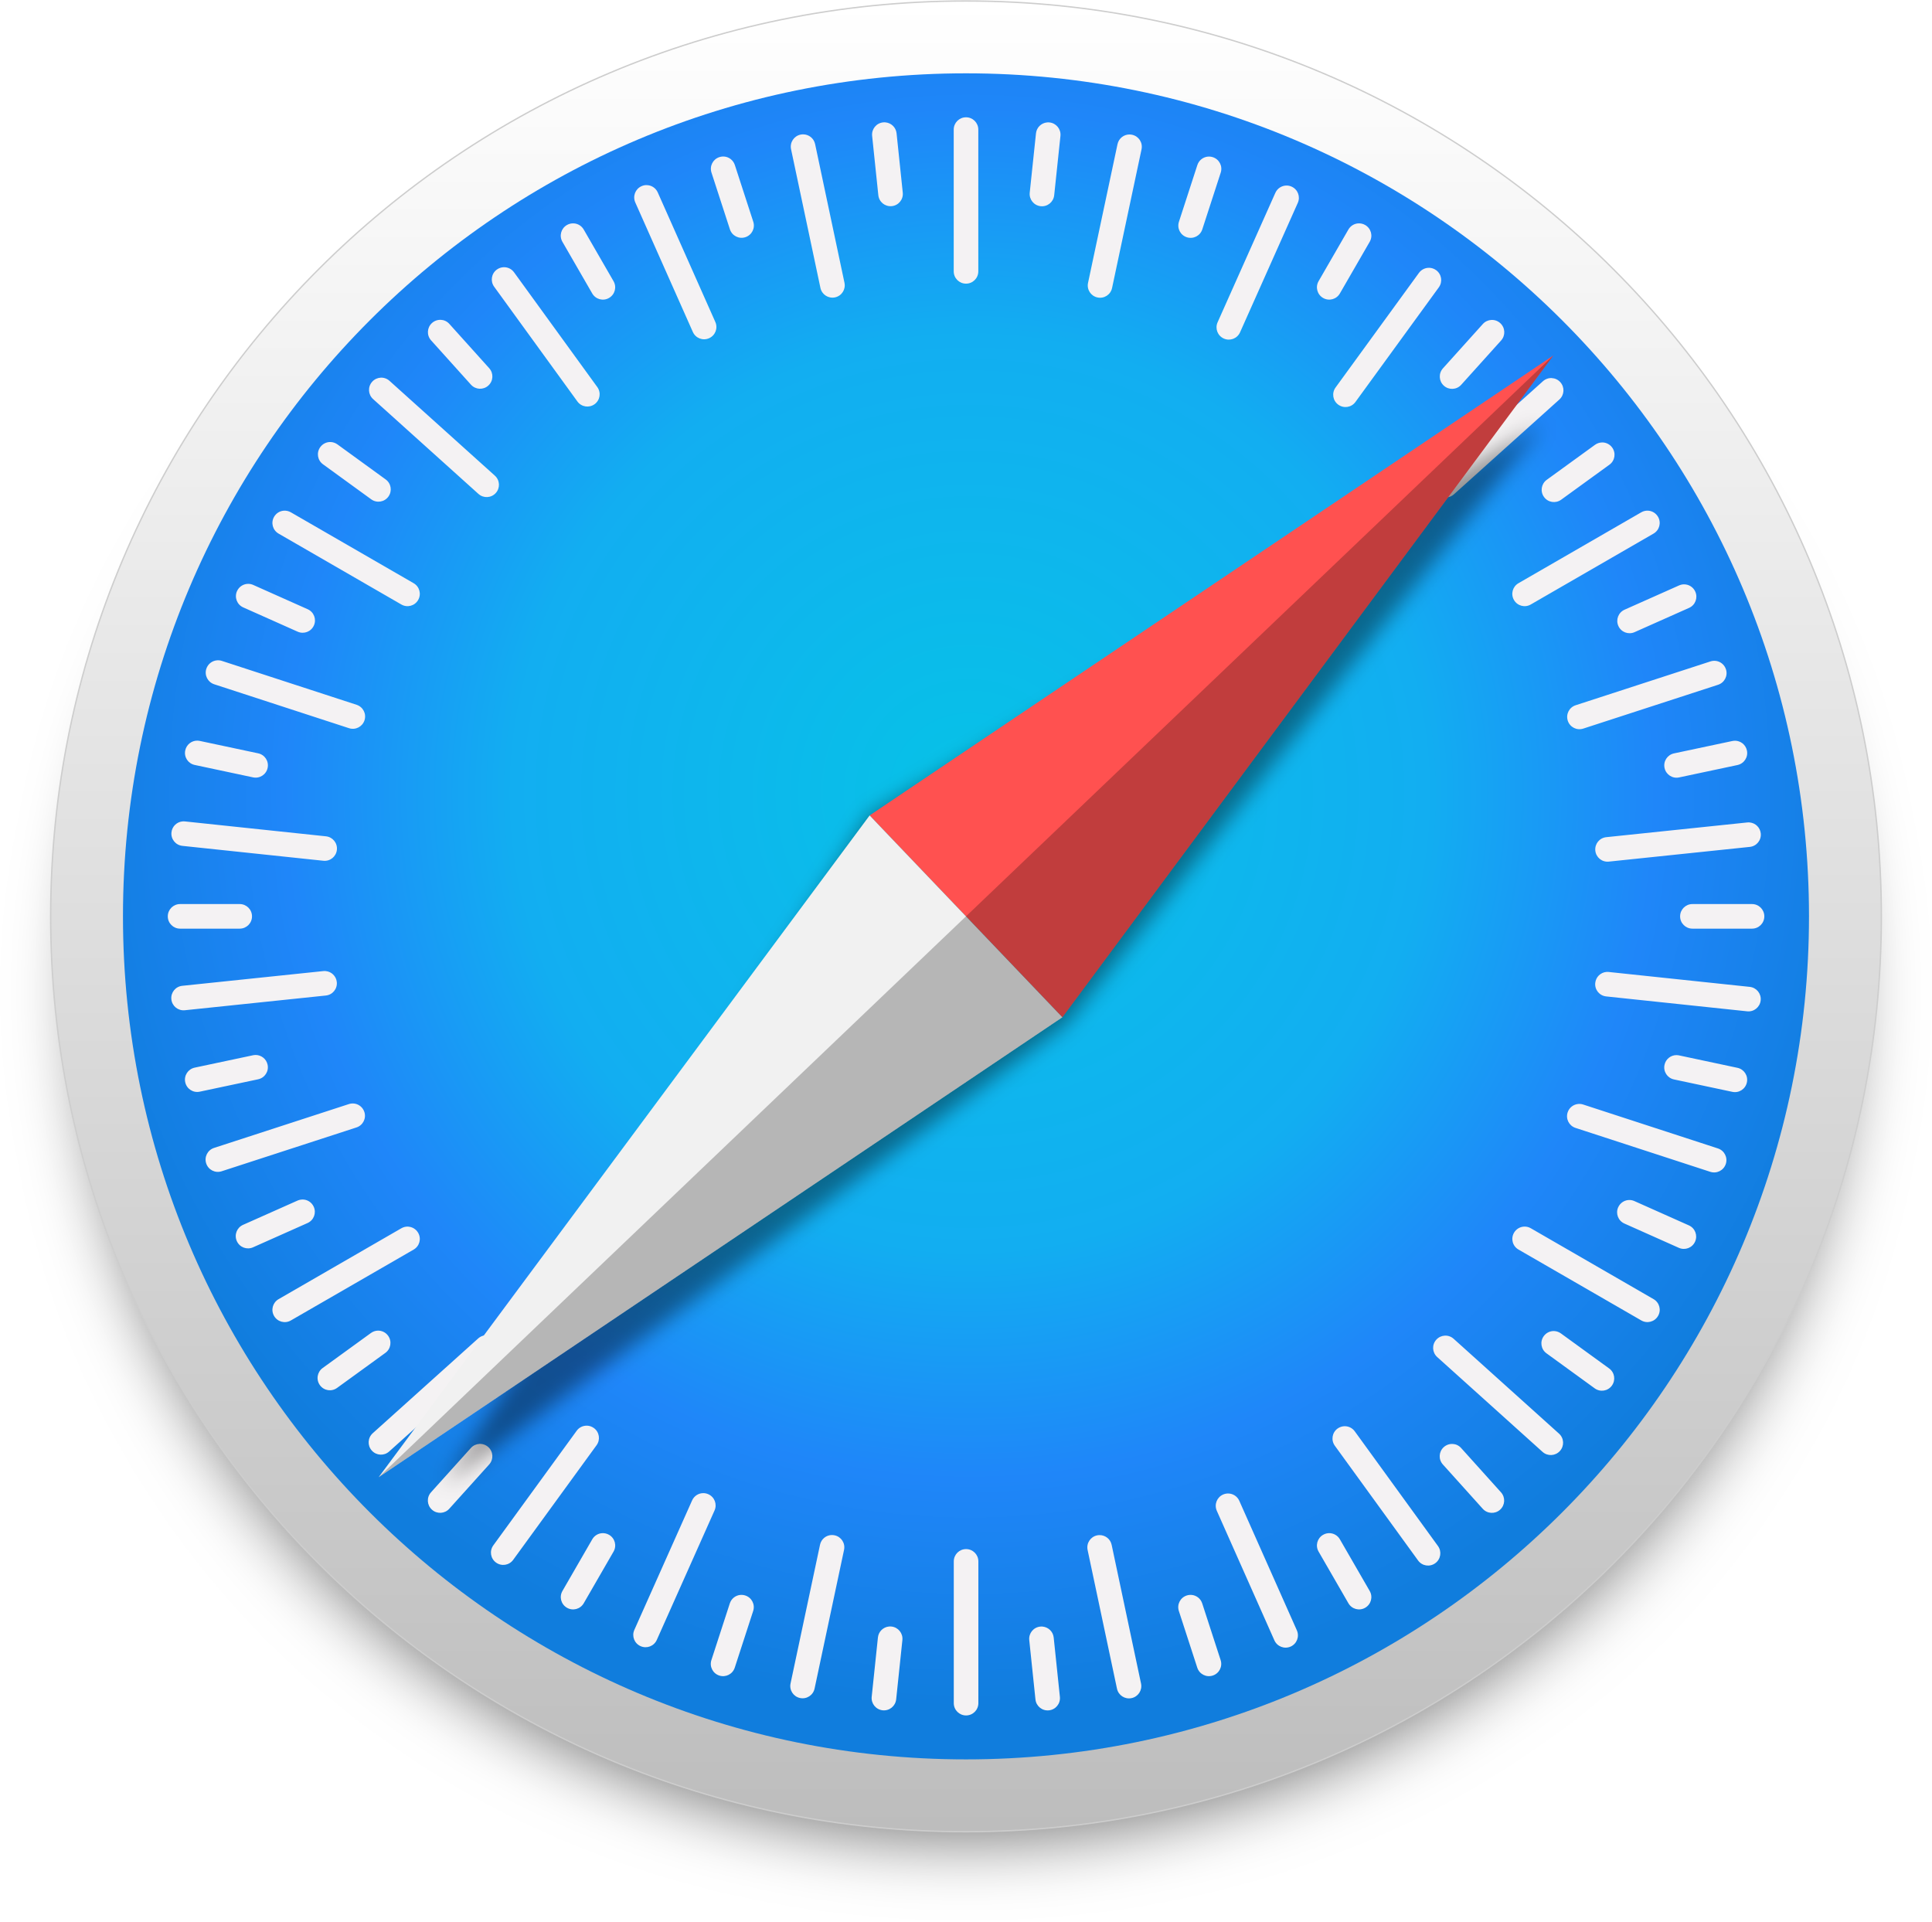
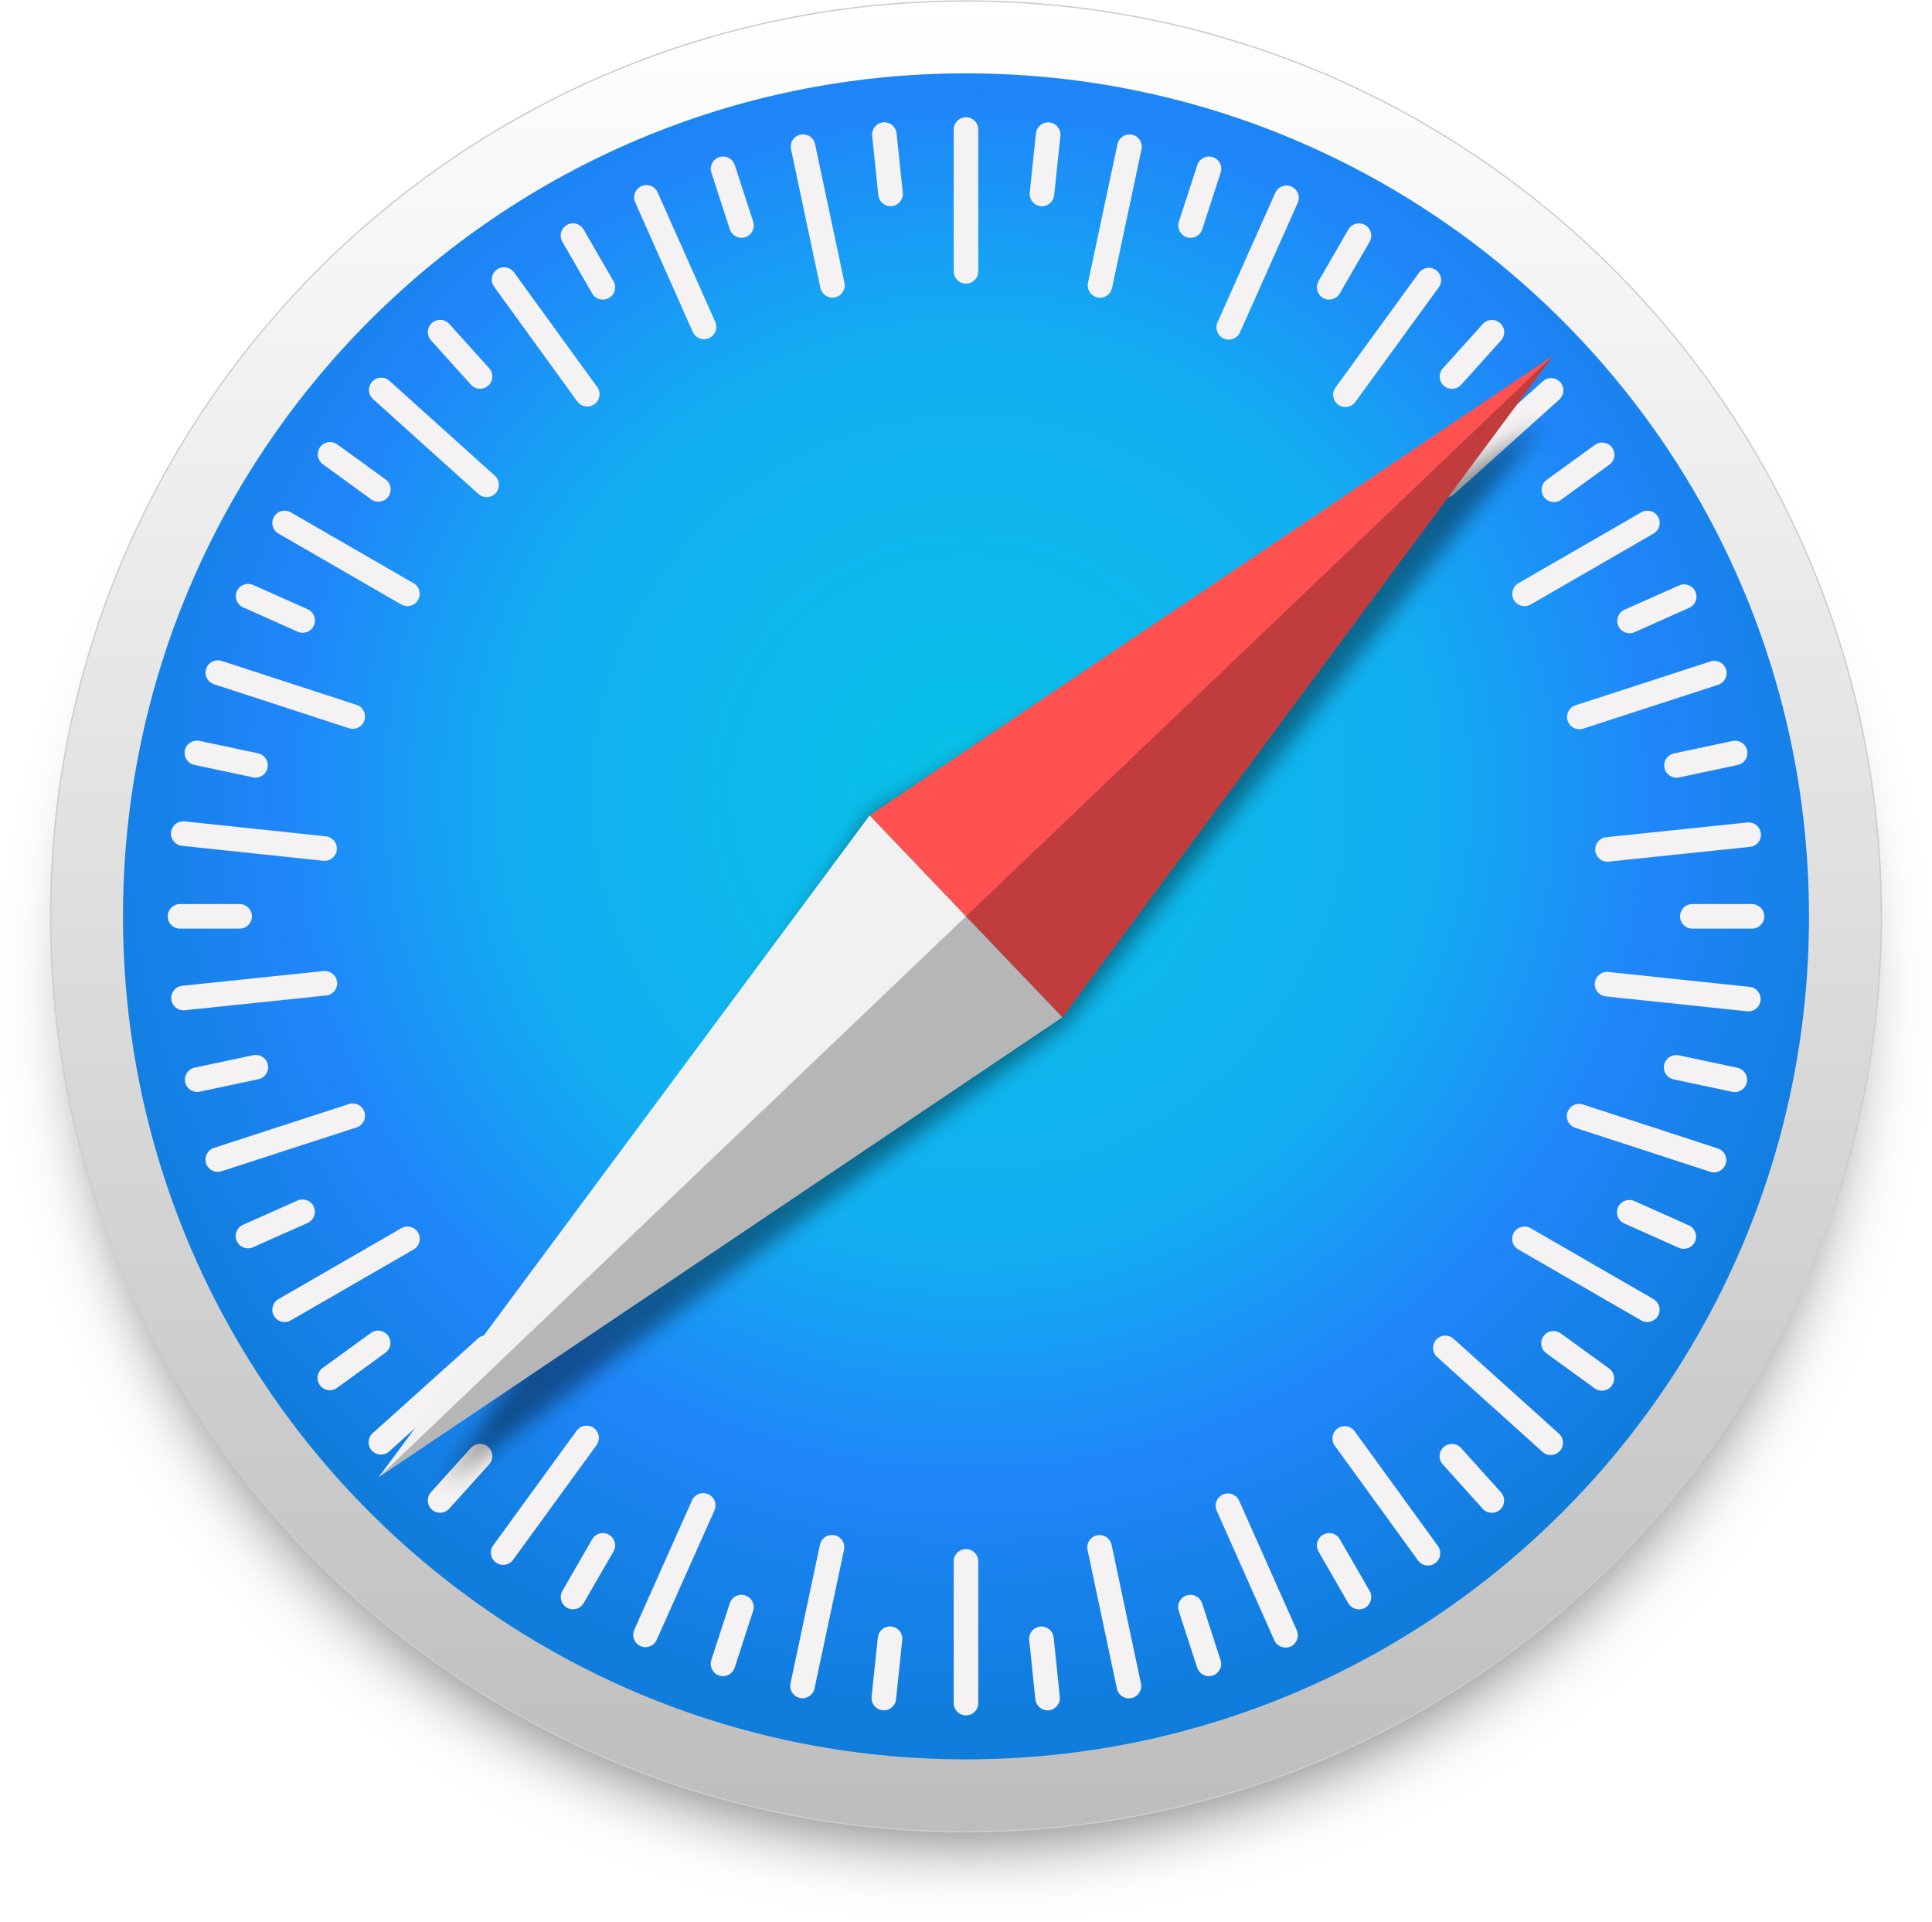
- <svg xmlns="http://www.w3.org/2000/svg" xmlns:xlink="http://www.w3.org/1999/xlink" width="66.166mm" height="65.804mm" viewBox="0 0 66.166 65.804" version="1.1" id="svg8">
-   <defs id="defs2">
-     <linearGradient id="linearGradient2135">
-       <stop style="stop-color:#06c2e7;stop-opacity:1" offset="0" id="stop2131" />
-       <stop id="stop2143" offset="0.25" style="stop-color:#0db8ec;stop-opacity:1" />
-       <stop id="stop2139" offset="0.5" style="stop-color:#12aef1;stop-opacity:1" />
-       <stop style="stop-color:#1f86f9;stop-opacity:1" offset="0.75" id="stop2141" />
-       <stop style="stop-color:#107ddd;stop-opacity:1" offset="1" id="stop2133" />
+ <svg xmlns="http://www.w3.org/2000/svg" xmlns:xlink="http://www.w3.org/1999/xlink" width="250.076" height="248.707" viewBox="0 0 66.166 65.804">
+   <defs>
+     <linearGradient id="b">
+       <stop style="stop-color:#06c2e7;stop-opacity:1" offset="0" />
+       <stop offset=".25" style="stop-color:#0db8ec;stop-opacity:1" />
+       <stop offset=".5" style="stop-color:#12aef1;stop-opacity:1" />
+       <stop style="stop-color:#1f86f9;stop-opacity:1" offset=".75" />
+       <stop style="stop-color:#107ddd;stop-opacity:1" offset="1" />
    </linearGradient>
-     <linearGradient id="linearGradient2127">
-       <stop style="stop-color:#bdbdbd;stop-opacity:1" offset="0" id="stop2123" />
-       <stop style="stop-color:#ffffff;stop-opacity:1" offset="1" id="stop2125" />
+     <linearGradient id="a">
+       <stop style="stop-color:#bdbdbd;stop-opacity:1" offset="0" />
+       <stop style="stop-color:#fff;stop-opacity:1" offset="1" />
    </linearGradient>
-     <linearGradient xlink:href="#linearGradient2127" id="linearGradient2129" x1="412.975" y1="237.608" x2="412.975" y2="59.392" gradientUnits="userSpaceOnUse" gradientTransform="matrix(0.3515427,0,0,0.3515427,206.7902,159.7726)" />
-     <radialGradient xlink:href="#linearGradient2135" id="radialGradient2137" cx="413.061" cy="136.818" fx="413.061" fy="136.818" r="82.125" gradientUnits="userSpaceOnUse" gradientTransform="matrix(0.381433,0,0,0.381433,194.5447,155.5804)" />
-     <filter style="color-interpolation-filters:sRGB" id="filter2222" x="-0.021" width="1.042" y="-0.022" height="1.045">
-       <feGaussianBlur stdDeviation="0.958" id="feGaussianBlur2224" />
+     <linearGradient xlink:href="#a" id="d" x1="412.975" y1="237.608" x2="412.975" y2="59.392" gradientUnits="userSpaceOnUse" gradientTransform="matrix(.35154 0 0 .35154 206.79 159.773)" />
+     <filter style="color-interpolation-filters:sRGB" id="f" x="-.021" width="1.042" y="-.022" height="1.045">
+       <feGaussianBlur stdDeviation=".958" />
    </filter>
-     <filter style="color-interpolation-filters:sRGB" id="filter2248" x="-0.048" width="1.096" y="-0.048" height="1.096">
-       <feGaussianBlur stdDeviation="3.564" id="feGaussianBlur2250" />
+     <filter style="color-interpolation-filters:sRGB" id="c" x="-.048" width="1.096" y="-.048" height="1.096">
+       <feGaussianBlur stdDeviation="3.564" />
    </filter>
+     <radialGradient xlink:href="#b" id="e" cx="413.061" cy="136.818" fx="413.061" fy="136.818" r="82.125" gradientUnits="userSpaceOnUse" gradientTransform="matrix(.38143 0 0 .38143 194.545 155.58)" />
  </defs>
-   <g id="layer1" transform="translate(-318.8856,-180.595)">
-     <g id="g2858">
-       <path transform="matrix(0.3386464,0,0,0.3260946,212.1161,166.1167)" style="opacity:0.53;fill:#000000;fill-opacity:1;stroke:none;stroke-width:2.931;stroke-linecap:round;stroke-linejoin:round;stroke-miterlimit:4;stroke-dasharray:none;stroke-dashoffset:0;stroke-opacity:1;paint-order:markers stroke fill;filter:url(#filter2248)" d="M 502.083,148.5 A 89.108,89.108 0 0 1 412.975,237.608 89.108,89.108 0 0 1 323.867,148.5 89.108,89.108 0 0 1 412.975,59.392 89.108,89.108 0 0 1 502.083,148.5 Z" id="path2226" />
-       <path id="path826" d="m 383.294,211.977 a 31.325,31.325 0 0 1 -31.325,31.325 31.325,31.325 0 0 1 -31.325,-31.325 31.325,31.325 0 0 1 31.325,-31.325 31.325,31.325 0 0 1 31.325,31.325 z" style="opacity:1;fill:url(#linearGradient2129);fill-opacity:1;stroke:#cdcdcd;stroke-width:0.093;stroke-linecap:round;stroke-linejoin:round;stroke-miterlimit:4;stroke-dasharray:none;stroke-dashoffset:0;stroke-opacity:1;paint-order:markers stroke fill" />
-       <path id="circle828" d="m 380.839,211.977 a 28.871,28.871 0 0 1 -28.871,28.871 28.871,28.871 0 0 1 -28.871,-28.871 28.871,28.871 0 0 1 28.871,-28.871 28.871,28.871 0 0 1 28.871,28.871 z" style="opacity:1;fill:url(#radialGradient2137);fill-opacity:1;stroke:none;stroke-width:0.95;stroke-linecap:round;stroke-linejoin:round;stroke-miterlimit:4;stroke-dasharray:none;stroke-dashoffset:0;stroke-opacity:1;paint-order:markers stroke fill" />
-       <path id="rect830" d="m 351.969,184.612 c -0.233,0 -0.421,0.188 -0.421,0.421 v 4.855 c 0,0.233 0.188,0.421 0.421,0.421 0.233,0 0.421,-0.188 0.421,-0.421 v -4.855 c 0,-0.233 -0.188,-0.421 -0.421,-0.421 z m -2.754,0.174 c -0.028,-0.003 -0.057,-0.003 -0.086,3.5e-4 -0.232,0.024 -0.399,0.23 -0.375,0.462 l 0.212,2.031 c 0.024,0.232 0.23,0.399 0.462,0.375 0.232,-0.024 0.399,-0.23 0.375,-0.462 l -0.212,-2.031 c -0.021,-0.203 -0.182,-0.356 -0.377,-0.375 z m 5.527,0.002 c -0.195,0.019 -0.356,0.172 -0.377,0.375 l -0.214,2.031 c -0.024,0.232 0.143,0.438 0.375,0.463 0.232,0.024 0.438,-0.143 0.463,-0.375 l 0.214,-2.031 c 0.024,-0.232 -0.143,-0.438 -0.375,-0.463 -0.029,-0.003 -0.058,-0.003 -0.085,-5.2e-4 z m -8.355,0.408 c -0.028,2.2e-4 -0.057,0.003 -0.085,0.009 -0.228,0.048 -0.373,0.271 -0.325,0.499 l 1.006,4.75 c 0.048,0.228 0.271,0.373 0.499,0.325 0.228,-0.048 0.373,-0.271 0.325,-0.499 l -1.006,-4.75 c -0.042,-0.2 -0.218,-0.335 -0.414,-0.334 z m 11.184,0.004 c -0.196,-0.002 -0.372,0.134 -0.414,0.334 l -1.009,4.749 c -0.049,0.228 0.096,0.451 0.324,0.499 0.228,0.049 0.451,-0.096 0.499,-0.324 l 1.009,-4.749 c 0.049,-0.228 -0.096,-0.451 -0.324,-0.499 -0.029,-0.006 -0.057,-0.009 -0.085,-0.009 z m -13.883,0.757 c -0.054,-0.005 -0.111,0.001 -0.166,0.019 -0.222,0.072 -0.342,0.308 -0.27,0.53 l 0.631,1.942 c 0.072,0.222 0.309,0.342 0.53,0.27 0.222,-0.072 0.342,-0.309 0.27,-0.53 l -0.631,-1.942 c -0.054,-0.166 -0.201,-0.276 -0.364,-0.29 z m 16.568,0.001 c -0.163,0.014 -0.31,0.123 -0.364,0.29 l -0.631,1.942 c -0.072,0.222 0.048,0.458 0.27,0.53 0.222,0.072 0.458,-0.048 0.53,-0.27 l 0.631,-1.942 c 0.072,-0.222 -0.048,-0.458 -0.27,-0.53 -0.055,-0.018 -0.112,-0.024 -0.166,-0.019 z m -19.237,0.976 c -0.055,0.001 -0.11,0.013 -0.163,0.037 -0.213,0.095 -0.308,0.342 -0.214,0.556 l 1.972,4.437 c 0.095,0.213 0.342,0.308 0.556,0.214 0.213,-0.095 0.309,-0.342 0.214,-0.556 l -1.972,-4.437 c -0.071,-0.16 -0.228,-0.254 -0.392,-0.25 z m 21.937,0.015 c -0.164,-0.003 -0.321,0.09 -0.393,0.25 l -1.978,4.434 c -0.095,0.213 -4e-5,0.461 0.213,0.556 0.213,0.095 0.461,5e-5 0.556,-0.213 l 1.978,-4.434 c 0.095,-0.213 5e-5,-0.461 -0.213,-0.556 -0.053,-0.024 -0.109,-0.036 -0.163,-0.037 z m -24.415,1.296 c -0.081,-0.006 -0.164,0.012 -0.24,0.056 -0.202,0.117 -0.271,0.373 -0.154,0.575 l 1.021,1.769 c 0.117,0.202 0.373,0.271 0.575,0.154 0.202,-0.117 0.271,-0.373 0.154,-0.575 l -1.021,-1.769 c -0.073,-0.126 -0.2,-0.2 -0.335,-0.21 z m 26.859,0 c -0.135,0.009 -0.262,0.084 -0.335,0.21 l -1.021,1.769 c -0.117,0.202 -0.048,0.458 0.154,0.575 0.202,0.117 0.458,0.048 0.575,-0.154 l 1.021,-1.769 c 0.117,-0.202 0.048,-0.458 -0.154,-0.575 -0.076,-0.044 -0.159,-0.061 -0.24,-0.056 z m -29.265,1.501 c -0.081,0.003 -0.162,0.029 -0.233,0.08 -0.189,0.137 -0.23,0.399 -0.093,0.588 l 2.851,3.93 c 0.137,0.189 0.399,0.23 0.588,0.094 0.189,-0.137 0.23,-0.399 0.093,-0.588 l -2.851,-3.93 c -0.086,-0.118 -0.22,-0.178 -0.355,-0.174 z m 31.701,0.021 c -0.135,-0.005 -0.269,0.056 -0.355,0.173 l -2.856,3.926 c -0.137,0.189 -0.096,0.451 0.093,0.588 0.189,0.137 0.451,0.096 0.588,-0.093 l 2.856,-3.926 c 0.137,-0.189 0.096,-0.451 -0.093,-0.588 -0.071,-0.051 -0.152,-0.078 -0.233,-0.081 z m -33.852,1.782 c -0.107,-0.006 -0.217,0.03 -0.304,0.108 -0.173,0.156 -0.187,0.421 -0.031,0.594 l 1.366,1.518 c 0.156,0.173 0.421,0.187 0.594,0.031 0.173,-0.156 0.187,-0.421 0.031,-0.595 l -1.366,-1.518 c -0.078,-0.087 -0.183,-0.134 -0.291,-0.139 z m 35.976,0.003 c -0.107,0.006 -0.213,0.052 -0.291,0.139 l -1.366,1.518 c -0.156,0.173 -0.142,0.439 0.031,0.595 0.173,0.156 0.438,0.142 0.594,-0.031 l 1.367,-1.518 c 0.156,-0.173 0.142,-0.439 -0.031,-0.595 -0.087,-0.078 -0.196,-0.114 -0.304,-0.108 z m -38.037,1.977 c -0.107,0.006 -0.213,0.052 -0.291,0.139 -0.156,0.173 -0.142,0.438 0.031,0.594 l 3.608,3.248 c 0.173,0.156 0.438,0.142 0.594,-0.031 0.156,-0.173 0.142,-0.438 -0.031,-0.594 l -3.609,-3.248 c -0.087,-0.078 -0.196,-0.114 -0.304,-0.108 z m 40.108,0.014 c -0.107,-0.006 -0.217,0.03 -0.304,0.108 l -3.611,3.246 c -0.173,0.156 -0.188,0.421 -0.032,0.594 0.156,0.173 0.421,0.188 0.595,0.032 l 3.611,-3.246 c 0.173,-0.156 0.188,-0.421 0.032,-0.594 -0.078,-0.087 -0.183,-0.134 -0.291,-0.139 z m -41.822,2.19 c -0.135,-0.005 -0.269,0.056 -0.355,0.174 -0.137,0.189 -0.096,0.451 0.093,0.588 l 1.652,1.2 c 0.189,0.137 0.451,0.096 0.588,-0.093 0.137,-0.189 0.096,-0.451 -0.093,-0.588 l -1.652,-1.2 c -0.071,-0.051 -0.152,-0.078 -0.233,-0.081 z m 43.535,0.015 c -0.081,0.003 -0.162,0.029 -0.233,0.08 l -1.653,1.199 c -0.189,0.137 -0.231,0.399 -0.094,0.588 0.137,0.189 0.399,0.23 0.588,0.093 l 1.653,-1.199 c 0.189,-0.137 0.23,-0.399 0.093,-0.588 -0.086,-0.118 -0.22,-0.178 -0.355,-0.174 z m -45.137,2.336 c -0.135,0.009 -0.262,0.084 -0.335,0.21 -0.117,0.202 -0.048,0.458 0.154,0.575 l 4.205,2.428 c 0.202,0.117 0.458,0.048 0.575,-0.154 0.117,-0.202 0.048,-0.458 -0.154,-0.575 l -4.205,-2.428 c -0.076,-0.044 -0.159,-0.061 -0.24,-0.056 z m 46.727,0 c -0.081,-0.006 -0.164,0.012 -0.24,0.056 l -4.205,2.428 c -0.202,0.117 -0.271,0.373 -0.154,0.575 0.117,0.202 0.373,0.271 0.575,0.154 l 4.205,-2.428 c 0.202,-0.117 0.271,-0.373 0.154,-0.575 -0.073,-0.126 -0.2,-0.2 -0.335,-0.21 z m -47.939,2.506 c -0.164,-0.004 -0.321,0.09 -0.393,0.25 -0.095,0.213 -6e-5,0.461 0.213,0.556 l 1.865,0.832 c 0.213,0.095 0.461,7e-5 0.556,-0.213 0.095,-0.213 -1.2e-4,-0.461 -0.213,-0.556 l -1.865,-0.832 c -0.053,-0.024 -0.109,-0.036 -0.163,-0.037 z m 49.158,0.017 c -0.055,10e-4 -0.11,0.013 -0.164,0.037 l -1.866,0.831 c -0.213,0.095 -0.308,0.343 -0.213,0.556 0.095,0.213 0.343,0.308 0.556,0.213 l 1.866,-0.831 c 0.213,-0.095 0.308,-0.343 0.213,-0.556 -0.071,-0.16 -0.228,-0.253 -0.392,-0.25 z m -50.237,2.602 c -0.163,0.014 -0.31,0.123 -0.364,0.289 -0.072,0.222 0.048,0.458 0.27,0.531 l 4.616,1.504 c 0.222,0.072 0.458,-0.048 0.531,-0.27 0.072,-0.222 -0.048,-0.458 -0.27,-0.531 l -4.616,-1.504 c -0.055,-0.018 -0.112,-0.024 -0.166,-0.019 z m 51.315,0.018 c -0.054,-0.005 -0.111,10e-4 -0.166,0.019 l -4.617,1.501 c -0.222,0.072 -0.342,0.309 -0.27,0.53 0.072,0.222 0.309,0.342 0.53,0.27 l 4.617,-1.501 c 0.222,-0.072 0.342,-0.309 0.27,-0.53 -0.054,-0.166 -0.201,-0.276 -0.364,-0.29 z m -51.987,2.732 c -0.196,-0.002 -0.372,0.134 -0.414,0.334 -0.049,0.228 0.096,0.451 0.324,0.499 l 1.998,0.425 c 0.228,0.049 0.451,-0.096 0.499,-0.324 0.049,-0.228 -0.096,-0.451 -0.324,-0.499 l -1.998,-0.425 c -0.029,-0.006 -0.057,-0.009 -0.085,-0.009 z m 52.655,0.004 c -0.028,2.3e-4 -0.056,0.004 -0.085,0.009 l -1.998,0.424 c -0.228,0.049 -0.373,0.271 -0.324,0.499 0.049,0.228 0.271,0.373 0.499,0.324 l 1.998,-0.424 c 0.228,-0.049 0.373,-0.271 0.324,-0.499 -0.042,-0.2 -0.218,-0.335 -0.414,-0.334 z m -53.164,2.762 c -0.195,0.019 -0.356,0.172 -0.377,0.375 -0.025,0.232 0.142,0.438 0.374,0.463 l 4.828,0.51 c 0.232,0.025 0.438,-0.142 0.463,-0.374 0.025,-0.232 -0.142,-0.438 -0.374,-0.463 l -4.828,-0.51 c -0.029,-0.003 -0.058,-0.003 -0.085,-3.5e-4 z m 53.676,0.036 c -0.028,-0.003 -0.057,-0.003 -0.086,3.5e-4 l -4.829,0.504 c -0.232,0.024 -0.399,0.23 -0.375,0.462 0.024,0.232 0.23,0.399 0.462,0.375 l 4.829,-0.504 c 0.232,-0.024 0.399,-0.23 0.375,-0.462 -0.021,-0.203 -0.182,-0.356 -0.377,-0.375 z m -53.758,2.795 c -0.233,0 -0.421,0.188 -0.421,0.421 0,0.233 0.188,0.421 0.421,0.421 h 2.042 c 0.233,0 0.421,-0.188 0.421,-0.421 0,-0.233 -0.188,-0.421 -0.421,-0.421 z m 51.793,0 c -0.233,0 -0.421,0.188 -0.421,0.421 10e-6,0.233 0.188,0.421 0.421,0.421 h 2.042 c 0.233,0 0.421,-0.188 0.421,-0.421 0,-0.233 -0.188,-0.421 -0.421,-0.421 z m -46.803,2.295 c -0.028,-0.003 -0.056,-0.003 -0.085,3.5e-4 l -4.829,0.504 c -0.232,0.024 -0.399,0.23 -0.375,0.462 0.024,0.232 0.23,0.399 0.462,0.375 l 4.829,-0.504 c 0.232,-0.024 0.399,-0.23 0.375,-0.462 -0.021,-0.203 -0.182,-0.356 -0.377,-0.375 z m 43.853,0.03 c -0.195,0.019 -0.356,0.172 -0.377,0.375 -0.025,0.232 0.142,0.438 0.374,0.463 l 4.828,0.51 c 0.232,0.025 0.438,-0.143 0.463,-0.374 0.025,-0.232 -0.143,-0.438 -0.374,-0.463 l -4.828,-0.51 c -0.029,-0.003 -0.058,-0.003 -0.086,-3.5e-4 z m -46.26,2.844 c -0.028,2.4e-4 -0.057,0.003 -0.085,0.009 l -1.998,0.424 c -0.228,0.049 -0.373,0.271 -0.324,0.499 0.049,0.228 0.271,0.373 0.499,0.324 l 1.998,-0.424 c 0.228,-0.049 0.373,-0.271 0.324,-0.499 -0.042,-0.2 -0.218,-0.335 -0.414,-0.334 z m 48.669,0.004 c -0.196,-0.002 -0.372,0.134 -0.414,0.334 -0.049,0.228 0.096,0.451 0.324,0.499 l 1.998,0.425 c 0.228,0.049 0.451,-0.096 0.499,-0.324 0.049,-0.228 -0.096,-0.451 -0.324,-0.499 l -1.998,-0.425 c -0.029,-0.006 -0.057,-0.009 -0.085,-0.009 z m -45.305,1.658 c -0.054,-0.005 -0.111,0.001 -0.166,0.019 l -4.617,1.501 c -0.222,0.072 -0.342,0.309 -0.27,0.53 0.072,0.222 0.309,0.342 0.53,0.27 l 4.617,-1.501 c 0.222,-0.072 0.342,-0.309 0.27,-0.53 -0.054,-0.166 -0.201,-0.276 -0.364,-0.29 z m 41.937,0.015 c -0.163,0.014 -0.31,0.123 -0.364,0.289 -0.072,0.222 0.048,0.458 0.27,0.531 l 4.616,1.504 c 0.222,0.072 0.458,-0.048 0.531,-0.27 0.072,-0.222 -0.048,-0.458 -0.27,-0.531 l -4.616,-1.504 c -0.055,-0.018 -0.112,-0.024 -0.166,-0.019 z m -43.699,3.273 c -0.055,0.001 -0.11,0.013 -0.163,0.036 l -1.866,0.831 c -0.213,0.095 -0.308,0.343 -0.213,0.556 0.095,0.213 0.343,0.308 0.556,0.213 l 1.866,-0.831 c 0.213,-0.095 0.308,-0.343 0.213,-0.556 -0.071,-0.16 -0.228,-0.253 -0.392,-0.25 z m 45.459,0.016 c -0.164,-0.004 -0.321,0.09 -0.393,0.25 -0.095,0.213 -6e-5,0.461 0.213,0.556 l 1.865,0.832 c 0.213,0.095 0.461,6e-5 0.556,-0.213 0.095,-0.213 6e-5,-0.461 -0.213,-0.556 l -1.865,-0.832 c -0.053,-0.024 -0.109,-0.036 -0.163,-0.037 z m -41.826,0.912 c -0.081,-0.006 -0.164,0.012 -0.24,0.056 l -4.205,2.428 c -0.202,0.117 -0.271,0.373 -0.154,0.575 0.117,0.202 0.373,0.271 0.575,0.154 l 4.205,-2.427 c 0.202,-0.117 0.271,-0.373 0.154,-0.575 -0.073,-0.126 -0.2,-0.2 -0.335,-0.21 z m 38.2,0 c -0.135,0.009 -0.262,0.084 -0.335,0.21 -0.117,0.202 -0.048,0.459 0.154,0.575 l 4.205,2.427 c 0.202,0.117 0.459,0.048 0.575,-0.154 0.117,-0.202 0.048,-0.458 -0.154,-0.575 l -4.205,-2.428 c -0.076,-0.044 -0.159,-0.061 -0.24,-0.056 z m -39.249,3.562 c -0.081,0.003 -0.162,0.029 -0.233,0.081 l -1.653,1.199 c -0.189,0.137 -0.231,0.399 -0.094,0.588 0.137,0.189 0.399,0.231 0.588,0.093 l 1.653,-1.199 c 0.189,-0.137 0.231,-0.399 0.094,-0.588 -0.086,-0.118 -0.22,-0.179 -0.355,-0.174 z m 40.288,0.014 c -0.135,-0.005 -0.269,0.056 -0.355,0.174 -0.137,0.189 -0.096,0.451 0.093,0.588 l 1.652,1.2 c 0.189,0.137 0.451,0.096 0.588,-0.093 0.137,-0.189 0.096,-0.451 -0.093,-0.588 l -1.652,-1.2 c -0.071,-0.051 -0.152,-0.078 -0.233,-0.081 z m -36.544,0.145 c -0.107,-0.006 -0.217,0.03 -0.304,0.108 l -3.611,3.246 c -0.173,0.156 -0.188,0.421 -0.032,0.594 0.156,0.173 0.421,0.188 0.594,0.032 l 3.611,-3.246 c 0.173,-0.156 0.188,-0.421 0.032,-0.594 -0.078,-0.087 -0.183,-0.134 -0.291,-0.139 z m 32.8,0.012 c -0.107,0.006 -0.213,0.052 -0.291,0.139 -0.156,0.173 -0.142,0.438 0.031,0.594 l 3.608,3.248 c 0.173,0.156 0.439,0.142 0.595,-0.031 0.156,-0.173 0.142,-0.438 -0.031,-0.594 l -3.609,-3.248 c -0.087,-0.078 -0.196,-0.114 -0.304,-0.108 z m -29.375,3.084 c -0.135,-0.005 -0.27,0.055 -0.355,0.173 l -2.856,3.926 c -0.137,0.189 -0.096,0.451 0.093,0.588 0.189,0.137 0.451,0.096 0.588,-0.093 l 2.856,-3.926 c 0.137,-0.189 0.096,-0.451 -0.093,-0.588 -0.071,-0.051 -0.152,-0.078 -0.233,-0.081 z m 25.936,0.018 c -0.081,0.003 -0.162,0.029 -0.233,0.08 -0.189,0.137 -0.23,0.399 -0.094,0.588 l 2.851,3.93 c 0.137,0.189 0.399,0.231 0.588,0.094 0.189,-0.137 0.23,-0.399 0.094,-0.588 l -2.851,-3.93 c -0.086,-0.118 -0.22,-0.178 -0.355,-0.174 z m -29.623,0.606 c -0.107,0.006 -0.213,0.052 -0.291,0.139 l -1.366,1.518 c -0.156,0.173 -0.142,0.439 0.031,0.595 0.173,0.156 0.438,0.142 0.594,-0.031 l 1.367,-1.518 c 0.156,-0.173 0.142,-0.439 -0.031,-0.595 -0.087,-0.078 -0.196,-0.114 -0.304,-0.108 z m 33.331,0.002 c -0.107,-0.006 -0.217,0.03 -0.304,0.108 -0.173,0.156 -0.187,0.421 -0.031,0.594 l 1.366,1.518 c 0.156,0.173 0.421,0.187 0.594,0.031 0.173,-0.156 0.187,-0.421 0.031,-0.595 l -1.366,-1.518 c -0.078,-0.087 -0.183,-0.134 -0.291,-0.139 z m -25.655,1.684 c -0.164,-0.004 -0.321,0.09 -0.392,0.25 l -1.978,4.434 c -0.095,0.213 -5e-5,0.461 0.213,0.556 0.213,0.095 0.461,5e-5 0.556,-0.213 l 1.978,-4.434 c 0.095,-0.213 5e-5,-0.461 -0.213,-0.556 -0.053,-0.024 -0.109,-0.036 -0.163,-0.037 z m 17.956,0.012 c -0.055,0.001 -0.11,0.013 -0.164,0.036 -0.213,0.095 -0.308,0.342 -0.214,0.556 l 1.972,4.437 c 0.095,0.213 0.343,0.308 0.556,0.214 0.213,-0.095 0.308,-0.342 0.214,-0.556 l -1.972,-4.437 c -0.071,-0.16 -0.228,-0.253 -0.392,-0.25 z m -21.432,1.359 c -0.135,0.009 -0.262,0.084 -0.335,0.21 l -1.021,1.769 c -0.117,0.202 -0.048,0.458 0.154,0.575 0.202,0.117 0.458,0.048 0.575,-0.154 l 1.021,-1.769 c 0.117,-0.202 0.048,-0.458 -0.154,-0.575 -0.076,-0.044 -0.159,-0.061 -0.24,-0.056 z m 24.934,0 c -0.081,-0.006 -0.164,0.012 -0.24,0.056 -0.202,0.117 -0.271,0.373 -0.154,0.575 l 1.021,1.769 c 0.117,0.202 0.373,0.271 0.575,0.154 0.202,-0.117 0.271,-0.373 0.154,-0.575 l -1.021,-1.769 c -0.073,-0.126 -0.2,-0.2 -0.335,-0.21 z m -17.055,0.063 c -0.196,-0.002 -0.372,0.134 -0.414,0.334 l -1.009,4.749 c -0.049,0.228 0.096,0.451 0.324,0.499 0.228,0.049 0.451,-0.096 0.499,-0.324 l 1.009,-4.749 c 0.049,-0.228 -0.096,-0.451 -0.324,-0.499 -0.029,-0.006 -0.057,-0.009 -0.085,-0.009 z m 9.16,0.003 c -0.028,2.2e-4 -0.056,0.003 -0.085,0.009 -0.228,0.048 -0.373,0.271 -0.325,0.499 l 1.006,4.75 c 0.048,0.228 0.271,0.373 0.499,0.325 0.228,-0.048 0.373,-0.271 0.325,-0.499 l -1.006,-4.75 c -0.042,-0.2 -0.218,-0.335 -0.414,-0.334 z m -4.572,0.479 c -0.233,0 -0.421,0.188 -0.421,0.421 v 4.855 c 0,0.233 0.188,0.421 0.421,0.421 0.233,0 0.421,-0.188 0.421,-0.421 v -4.855 c 0,-0.233 -0.188,-0.421 -0.421,-0.421 z m -7.727,1.569 c -0.163,0.014 -0.31,0.123 -0.364,0.29 l -0.631,1.942 c -0.072,0.222 0.048,0.458 0.27,0.53 0.222,0.072 0.458,-0.049 0.53,-0.27 l 0.631,-1.942 c 0.072,-0.222 -0.048,-0.458 -0.27,-0.53 -0.055,-0.018 -0.112,-0.024 -0.166,-0.019 z m 15.45,0.001 c -0.054,-0.005 -0.111,0.001 -0.166,0.019 -0.222,0.072 -0.342,0.309 -0.27,0.53 l 0.631,1.942 c 0.072,0.222 0.309,0.342 0.53,0.27 0.222,-0.072 0.342,-0.308 0.27,-0.53 l -0.631,-1.942 c -0.054,-0.166 -0.201,-0.276 -0.364,-0.29 z m -10.365,1.082 c -0.195,0.019 -0.356,0.172 -0.377,0.375 l -0.213,2.031 c -0.024,0.232 0.143,0.438 0.375,0.463 0.232,0.024 0.438,-0.143 0.463,-0.375 l 0.213,-2.031 c 0.024,-0.232 -0.143,-0.438 -0.375,-0.463 -0.029,-0.003 -0.058,-0.003 -0.085,-3.5e-4 z m 5.267,0.002 c -0.028,-0.003 -0.057,-0.003 -0.086,3.5e-4 -0.232,0.024 -0.399,0.23 -0.375,0.462 l 0.212,2.031 c 0.024,0.232 0.23,0.399 0.462,0.375 0.232,-0.024 0.399,-0.23 0.375,-0.462 l -0.212,-2.031 c -0.021,-0.203 -0.182,-0.356 -0.377,-0.375 z" style="opacity:1;fill:#f4f2f3;fill-opacity:1;stroke:none;stroke-width:0.381;stroke-linecap:round;stroke-linejoin:round;stroke-miterlimit:4;stroke-dasharray:none;stroke-dashoffset:0;stroke-opacity:1;paint-order:markers stroke fill" />
-       <path transform="matrix(0.3515427,0,0,0.3515427,206.7902,159.7726)" id="path2150" d="m 469.096,100.607 -65.51,38.061 -41.42,65.207 60.594,-44.881 z" style="opacity:0.409;fill:#000000;fill-opacity:1;stroke:none;stroke-width:1.561;stroke-linecap:round;stroke-linejoin:round;stroke-miterlimit:4;stroke-dasharray:none;stroke-dashoffset:0;stroke-opacity:1;paint-order:markers stroke fill;filter:url(#filter2222)" />
-       <g id="g2847">
-         <path style="opacity:1;fill:#ff5150;fill-opacity:1;stroke:none;stroke-width:1.02;stroke-linecap:round;stroke-linejoin:round;stroke-miterlimit:4;stroke-dasharray:none;stroke-dashoffset:0;stroke-opacity:1;paint-order:markers stroke fill" id="path2096" d="m 129.839,160.803 -23.014,-23.014 31.438,-8.424 z" transform="matrix(0.6480447,-0.3316906,-0.3612238,0.6320585,329.2135,156.8627)" />
-         <path transform="matrix(-0.3612238,0.6320585,0.6480447,-0.3316906,297.9626,186.7041)" d="m 129.839,160.803 -23.014,-23.014 31.438,-8.424 z" id="path2099" style="opacity:1;fill:#f1f1f1;fill-opacity:1;stroke:none;stroke-width:1.02;stroke-linecap:round;stroke-linejoin:round;stroke-miterlimit:4;stroke-dasharray:none;stroke-dashoffset:0;stroke-opacity:1;paint-order:markers stroke fill" />
-         <path style="opacity:0.243;fill:#000000;stroke:none;stroke-width:0.093px;stroke-linecap:butt;stroke-linejoin:miter;stroke-opacity:1" d="m 331.853,231.185 23.416,-15.752 16.815,-22.665 z" id="path2112" />
-       </g>
-     </g>
-   </g>
+   <path transform="matrix(.33865 0 0 .3261 -106.77 -14.478)" style="opacity:.53;fill:#000;fill-opacity:1;stroke:none;stroke-width:2.931;stroke-linecap:round;stroke-linejoin:round;stroke-miterlimit:4;stroke-dasharray:none;stroke-dashoffset:0;stroke-opacity:1;paint-order:markers stroke fill;filter:url(#c)" d="M502.083 148.5a89.108 89.108 0 0 1-89.108 89.108 89.108 89.108 0 0 1-89.108-89.108 89.108 89.108 0 0 1 89.108-89.108 89.108 89.108 0 0 1 89.108 89.108Z" />
+   <path d="M383.294 211.977a31.325 31.325 0 0 1-31.325 31.325 31.325 31.325 0 0 1-31.326-31.325 31.325 31.325 0 0 1 31.326-31.325 31.325 31.325 0 0 1 31.325 31.325z" style="opacity:1;fill:url(#d);fill-opacity:1;stroke:#cdcdcd;stroke-width:.093;stroke-linecap:round;stroke-linejoin:round;stroke-miterlimit:4;stroke-dasharray:none;stroke-dashoffset:0;stroke-opacity:1;paint-order:markers stroke fill" transform="translate(-318.886 -180.595)" />
+   <path d="M380.84 211.977a28.87 28.87 0 0 1-28.871 28.87 28.87 28.87 0 0 1-28.871-28.87 28.87 28.87 0 0 1 28.87-28.87 28.87 28.87 0 0 1 28.871 28.87z" style="opacity:1;fill:url(#e);fill-opacity:1;stroke:none;stroke-width:.95;stroke-linecap:round;stroke-linejoin:round;stroke-miterlimit:4;stroke-dasharray:none;stroke-dashoffset:0;stroke-opacity:1;paint-order:markers stroke fill" transform="translate(-318.886 -180.595)" />
+   <path d="M351.969 184.612a.42.42 0 0 0-.421.42v4.856a.42.42 0 1 0 .841 0v-4.855a.42.42 0 0 0-.42-.421zm-2.754.174a.42.42 0 0 0-.46.463l.212 2.03a.42.42 0 1 0 .837-.087l-.212-2.03a.42.42 0 0 0-.377-.376zm5.526.002a.42.42 0 0 0-.377.375l-.213 2.03a.42.42 0 1 0 .837.089l.214-2.031a.42.42 0 0 0-.46-.463zm-8.355.408a.42.42 0 0 0-.41.508l1.006 4.75a.42.42 0 1 0 .824-.174l-1.006-4.75a.42.42 0 0 0-.414-.334zm11.184.004a.42.42 0 0 0-.414.333l-1.01 4.75a.42.42 0 1 0 .824.175l1.01-4.75a.42.42 0 0 0-.41-.508zm-13.883.757a.42.42 0 0 0-.437.55l.631 1.942a.42.42 0 1 0 .8-.26l-.63-1.942a.42.42 0 0 0-.364-.29zm16.567.001a.42.42 0 0 0-.364.29l-.631 1.942a.42.42 0 1 0 .8.26l.632-1.942a.42.42 0 0 0-.437-.55zm-19.237.976a.42.42 0 0 0-.377.592l1.972 4.437a.42.42 0 1 0 .77-.342l-1.973-4.437a.42.42 0 0 0-.392-.25zm21.937.015a.42.42 0 0 0-.393.25l-1.978 4.434a.42.42 0 1 0 .77.343l1.977-4.434a.42.42 0 0 0-.376-.593zm-24.415 1.296a.42.42 0 0 0-.394.63l1.021 1.77a.42.42 0 1 0 .73-.421l-1.022-1.769a.42.42 0 0 0-.335-.21zm26.859 0a.419.419 0 0 0-.335.21l-1.021 1.769a.42.42 0 1 0 .729.42l1.021-1.768a.42.42 0 0 0-.394-.63zm-29.265 1.5a.422.422 0 0 0-.326.669l2.85 3.93a.42.42 0 1 0 .682-.494l-2.851-3.93a.42.42 0 0 0-.355-.174zm31.701.022a.42.42 0 0 0-.355.174l-2.856 3.926a.42.42 0 1 0 .68.495l2.857-3.926a.42.42 0 0 0-.326-.669zm-33.852 1.783a.42.42 0 0 0-.335.702l1.367 1.518a.42.42 0 1 0 .626-.563l-1.367-1.518a.42.42 0 0 0-.29-.14zm35.976.003a.421.421 0 0 0-.291.139l-1.366 1.517a.42.42 0 1 0 .625.564l1.367-1.518a.42.42 0 0 0-.335-.702zm-38.037 1.977a.42.42 0 0 0-.26.733l3.609 3.249a.42.42 0 1 0 .563-.626l-3.608-3.248a.42.42 0 0 0-.304-.108zm40.108.014a.419.419 0 0 0-.304.108l-3.61 3.245a.42.42 0 1 0 .563.626l3.61-3.245a.42.42 0 0 0-.259-.734zm-41.822 2.19a.42.42 0 0 0-.262.762l1.652 1.2a.42.42 0 1 0 .495-.681l-1.652-1.2a.42.42 0 0 0-.233-.081zm43.535.015a.421.421 0 0 0-.233.08l-1.653 1.2a.42.42 0 1 0 .494.681l1.653-1.2a.42.42 0 0 0-.261-.76zm-45.137 2.336a.42.42 0 0 0-.18.785l4.204 2.427a.42.42 0 1 0 .42-.729l-4.204-2.427a.42.42 0 0 0-.24-.056zm46.727 0a.417.417 0 0 0-.24.056l-4.204 2.427a.42.42 0 1 0 .42.73l4.205-2.428a.42.42 0 0 0-.18-.785zm-47.938 2.506a.42.42 0 0 0-.18.805l1.865.833a.42.42 0 1 0 .343-.77l-1.865-.831a.42.42 0 0 0-.163-.037zm49.158.017a.42.42 0 0 0-.164.037l-1.866.83a.42.42 0 1 0 .343.77l1.866-.831a.42.42 0 0 0-.18-.806zm-50.238 2.602a.42.42 0 0 0-.094.82l4.616 1.504a.42.42 0 1 0 .26-.8l-4.615-1.504a.421.421 0 0 0-.167-.02zm51.315.018a.408.408 0 0 0-.166.02l-4.618 1.5a.42.42 0 1 0 .26.801l4.618-1.5a.42.42 0 0 0-.094-.82zm-51.987 2.732a.42.42 0 0 0-.09.833l1.997.424a.42.42 0 1 0 .175-.823l-1.997-.425a.413.413 0 0 0-.085-.009zm52.654.004a.518.518 0 0 0-.084.009l-1.998.424a.42.42 0 1 0 .175.823l1.997-.424a.42.42 0 0 0-.09-.833zm-53.163 2.761a.42.42 0 0 0-.003.838l4.828.51a.42.42 0 1 0 .088-.837l-4.828-.51a.432.432 0 0 0-.085 0zm53.676.037a.386.386 0 0 0-.086 0l-4.828.504a.42.42 0 1 0 .087.837l4.829-.504a.42.42 0 0 0-.002-.837zm-53.758 2.794a.42.42 0 1 0 0 .842h2.042a.42.42 0 1 0 0-.842zm51.793 0a.42.42 0 1 0 0 .842h2.042a.42.42 0 1 0 0-.842zm-46.803 2.295a.384.384 0 0 0-.086 0l-4.829.504a.42.42 0 1 0 .088.838l4.829-.504a.42.42 0 0 0-.002-.838zm43.853.03a.42.42 0 0 0-.003.838l4.828.51a.42.42 0 1 0 .089-.837l-4.829-.51a.434.434 0 0 0-.085-.001zm-46.26 2.844a.43.43 0 0 0-.085.009l-1.998.424a.42.42 0 1 0 .175.823l1.998-.424a.42.42 0 0 0-.09-.833zm48.669.004a.42.42 0 0 0-.09.833l1.998.424a.42.42 0 1 0 .175-.824l-1.998-.424a.413.413 0 0 0-.085-.01zm-45.305 1.657a.408.408 0 0 0-.167.02l-4.617 1.5a.42.42 0 1 0 .26.801l4.618-1.5a.42.42 0 0 0-.094-.82zm41.937.015a.42.42 0 0 0-.094.82l4.616 1.504a.42.42 0 1 0 .26-.8l-4.616-1.504a.421.421 0 0 0-.166-.02zm-43.7 3.273a.42.42 0 0 0-.163.036l-1.865.831a.42.42 0 1 0 .342.769l1.866-.83a.42.42 0 0 0-.18-.806zm45.46.016a.42.42 0 0 0-.18.805l1.865.832a.42.42 0 1 0 .343-.768l-1.865-.833a.42.42 0 0 0-.163-.036zm-41.827.912a.417.417 0 0 0-.24.056l-4.204 2.427a.42.42 0 1 0 .42.73l4.205-2.428a.42.42 0 0 0-.18-.785zm38.2 0a.42.42 0 0 0-.181.785l4.205 2.427a.42.42 0 1 0 .421-.729l-4.204-2.427a.42.42 0 0 0-.24-.056zm-39.248 3.562a.421.421 0 0 0-.233.08l-1.653 1.2a.42.42 0 1 0 .494.682l1.653-1.2a.42.42 0 0 0-.261-.762zm40.287.015a.42.42 0 0 0-.262.762l1.653 1.2a.42.42 0 1 0 .495-.681l-1.653-1.2a.42.42 0 0 0-.233-.081zm-36.544.145a.418.418 0 0 0-.303.108l-3.611 3.245a.42.42 0 1 0 .563.626l3.61-3.245a.42.42 0 0 0-.259-.734zm32.8.011a.421.421 0 0 0-.259.734l3.608 3.248a.42.42 0 1 0 .564-.625l-3.609-3.249a.42.42 0 0 0-.303-.107zm-29.374 3.084a.42.42 0 0 0-.355.173l-2.857 3.927a.42.42 0 1 0 .681.495l2.856-3.926a.42.42 0 0 0-.325-.669zm25.936.018a.421.421 0 0 0-.327.668l2.851 3.93a.42.42 0 1 0 .682-.494l-2.851-3.93a.42.42 0 0 0-.355-.174zm-29.623.606a.421.421 0 0 0-.291.14l-1.366 1.517a.42.42 0 1 0 .625.563l1.367-1.517a.42.42 0 0 0-.335-.703zm33.33.002a.42.42 0 0 0-.335.702l1.367 1.518a.42.42 0 1 0 .626-.563l-1.367-1.518a.42.42 0 0 0-.29-.139zm-25.655 1.684a.419.419 0 0 0-.392.25l-1.978 4.433a.42.42 0 1 0 .769.343l1.978-4.434a.42.42 0 0 0-.377-.592zm17.956.012a.42.42 0 0 0-.377.592l1.972 4.437a.42.42 0 1 0 .77-.342l-1.973-4.437a.42.42 0 0 0-.392-.25zm-21.432 1.359a.419.419 0 0 0-.335.21l-1.02 1.768a.42.42 0 1 0 .728.421l1.021-1.769a.42.42 0 0 0-.394-.63zm24.935 0a.42.42 0 0 0-.394.63l1.02 1.77a.42.42 0 1 0 .73-.422l-1.021-1.769a.42.42 0 0 0-.335-.21zm-17.055.063a.42.42 0 0 0-.414.334l-1.009 4.749a.42.42 0 1 0 .823.175l1.01-4.75a.42.42 0 0 0-.41-.508zm9.16.003a.42.42 0 0 0-.41.508l1.006 4.75a.42.42 0 1 0 .824-.175l-1.006-4.75a.42.42 0 0 0-.414-.333zm-4.572.48a.42.42 0 0 0-.421.42v4.855a.42.42 0 1 0 .841 0v-4.855a.42.42 0 0 0-.42-.42zm-7.727 1.568a.42.42 0 0 0-.364.29l-.632 1.942a.42.42 0 1 0 .801.26l.631-1.942a.42.42 0 0 0-.436-.55zm15.45 0a.42.42 0 0 0-.437.55l.631 1.943a.42.42 0 1 0 .801-.26l-.631-1.942a.42.42 0 0 0-.364-.29zm-10.366 1.083a.42.42 0 0 0-.377.375l-.213 2.03a.42.42 0 1 0 .837.088l.213-2.03a.42.42 0 0 0-.46-.463zm5.268.002a.42.42 0 0 0-.46.463l.211 2.03a.42.42 0 1 0 .837-.088l-.211-2.03a.42.42 0 0 0-.377-.375z" style="opacity:1;fill:#f4f2f3;fill-opacity:1;stroke:none;stroke-width:.381;stroke-linecap:round;stroke-linejoin:round;stroke-miterlimit:4;stroke-dasharray:none;stroke-dashoffset:0;stroke-opacity:1;paint-order:markers stroke fill" transform="translate(-318.886 -180.595)" />
+   <path transform="matrix(.35154 0 0 .35154 -112.095 -20.822)" d="m469.096 100.607-65.51 38.061-41.42 65.207 60.595-44.882z" style="opacity:.409;fill:#000;fill-opacity:1;stroke:none;stroke-width:1.561;stroke-linecap:round;stroke-linejoin:round;stroke-miterlimit:4;stroke-dasharray:none;stroke-dashoffset:0;stroke-opacity:1;paint-order:markers stroke fill;filter:url(#f)" />
+   <path style="opacity:1;fill:#ff5150;fill-opacity:1;stroke:none;stroke-width:1.02;stroke-linecap:round;stroke-linejoin:round;stroke-miterlimit:4;stroke-dasharray:none;stroke-dashoffset:0;stroke-opacity:1;paint-order:markers stroke fill" d="m129.839 160.803-23.014-23.015 31.437-8.423z" transform="matrix(.64804 -.3317 -.36122 .63206 10.328 -23.732)" />
+   <path transform="matrix(-.36122 .63206 .64804 -.3317 -20.923 6.11)" d="m129.839 160.803-23.014-23.015 31.437-8.423z" style="opacity:1;fill:#f1f1f1;fill-opacity:1;stroke:none;stroke-width:1.02;stroke-linecap:round;stroke-linejoin:round;stroke-miterlimit:4;stroke-dasharray:none;stroke-dashoffset:0;stroke-opacity:1;paint-order:markers stroke fill" />
+   <path style="opacity:.243;fill:#000;stroke:none;stroke-width:.093px;stroke-linecap:butt;stroke-linejoin:miter;stroke-opacity:1" d="m331.853 231.185 23.416-15.752 16.815-22.665z" transform="translate(-318.886 -180.595)" />
</svg>
